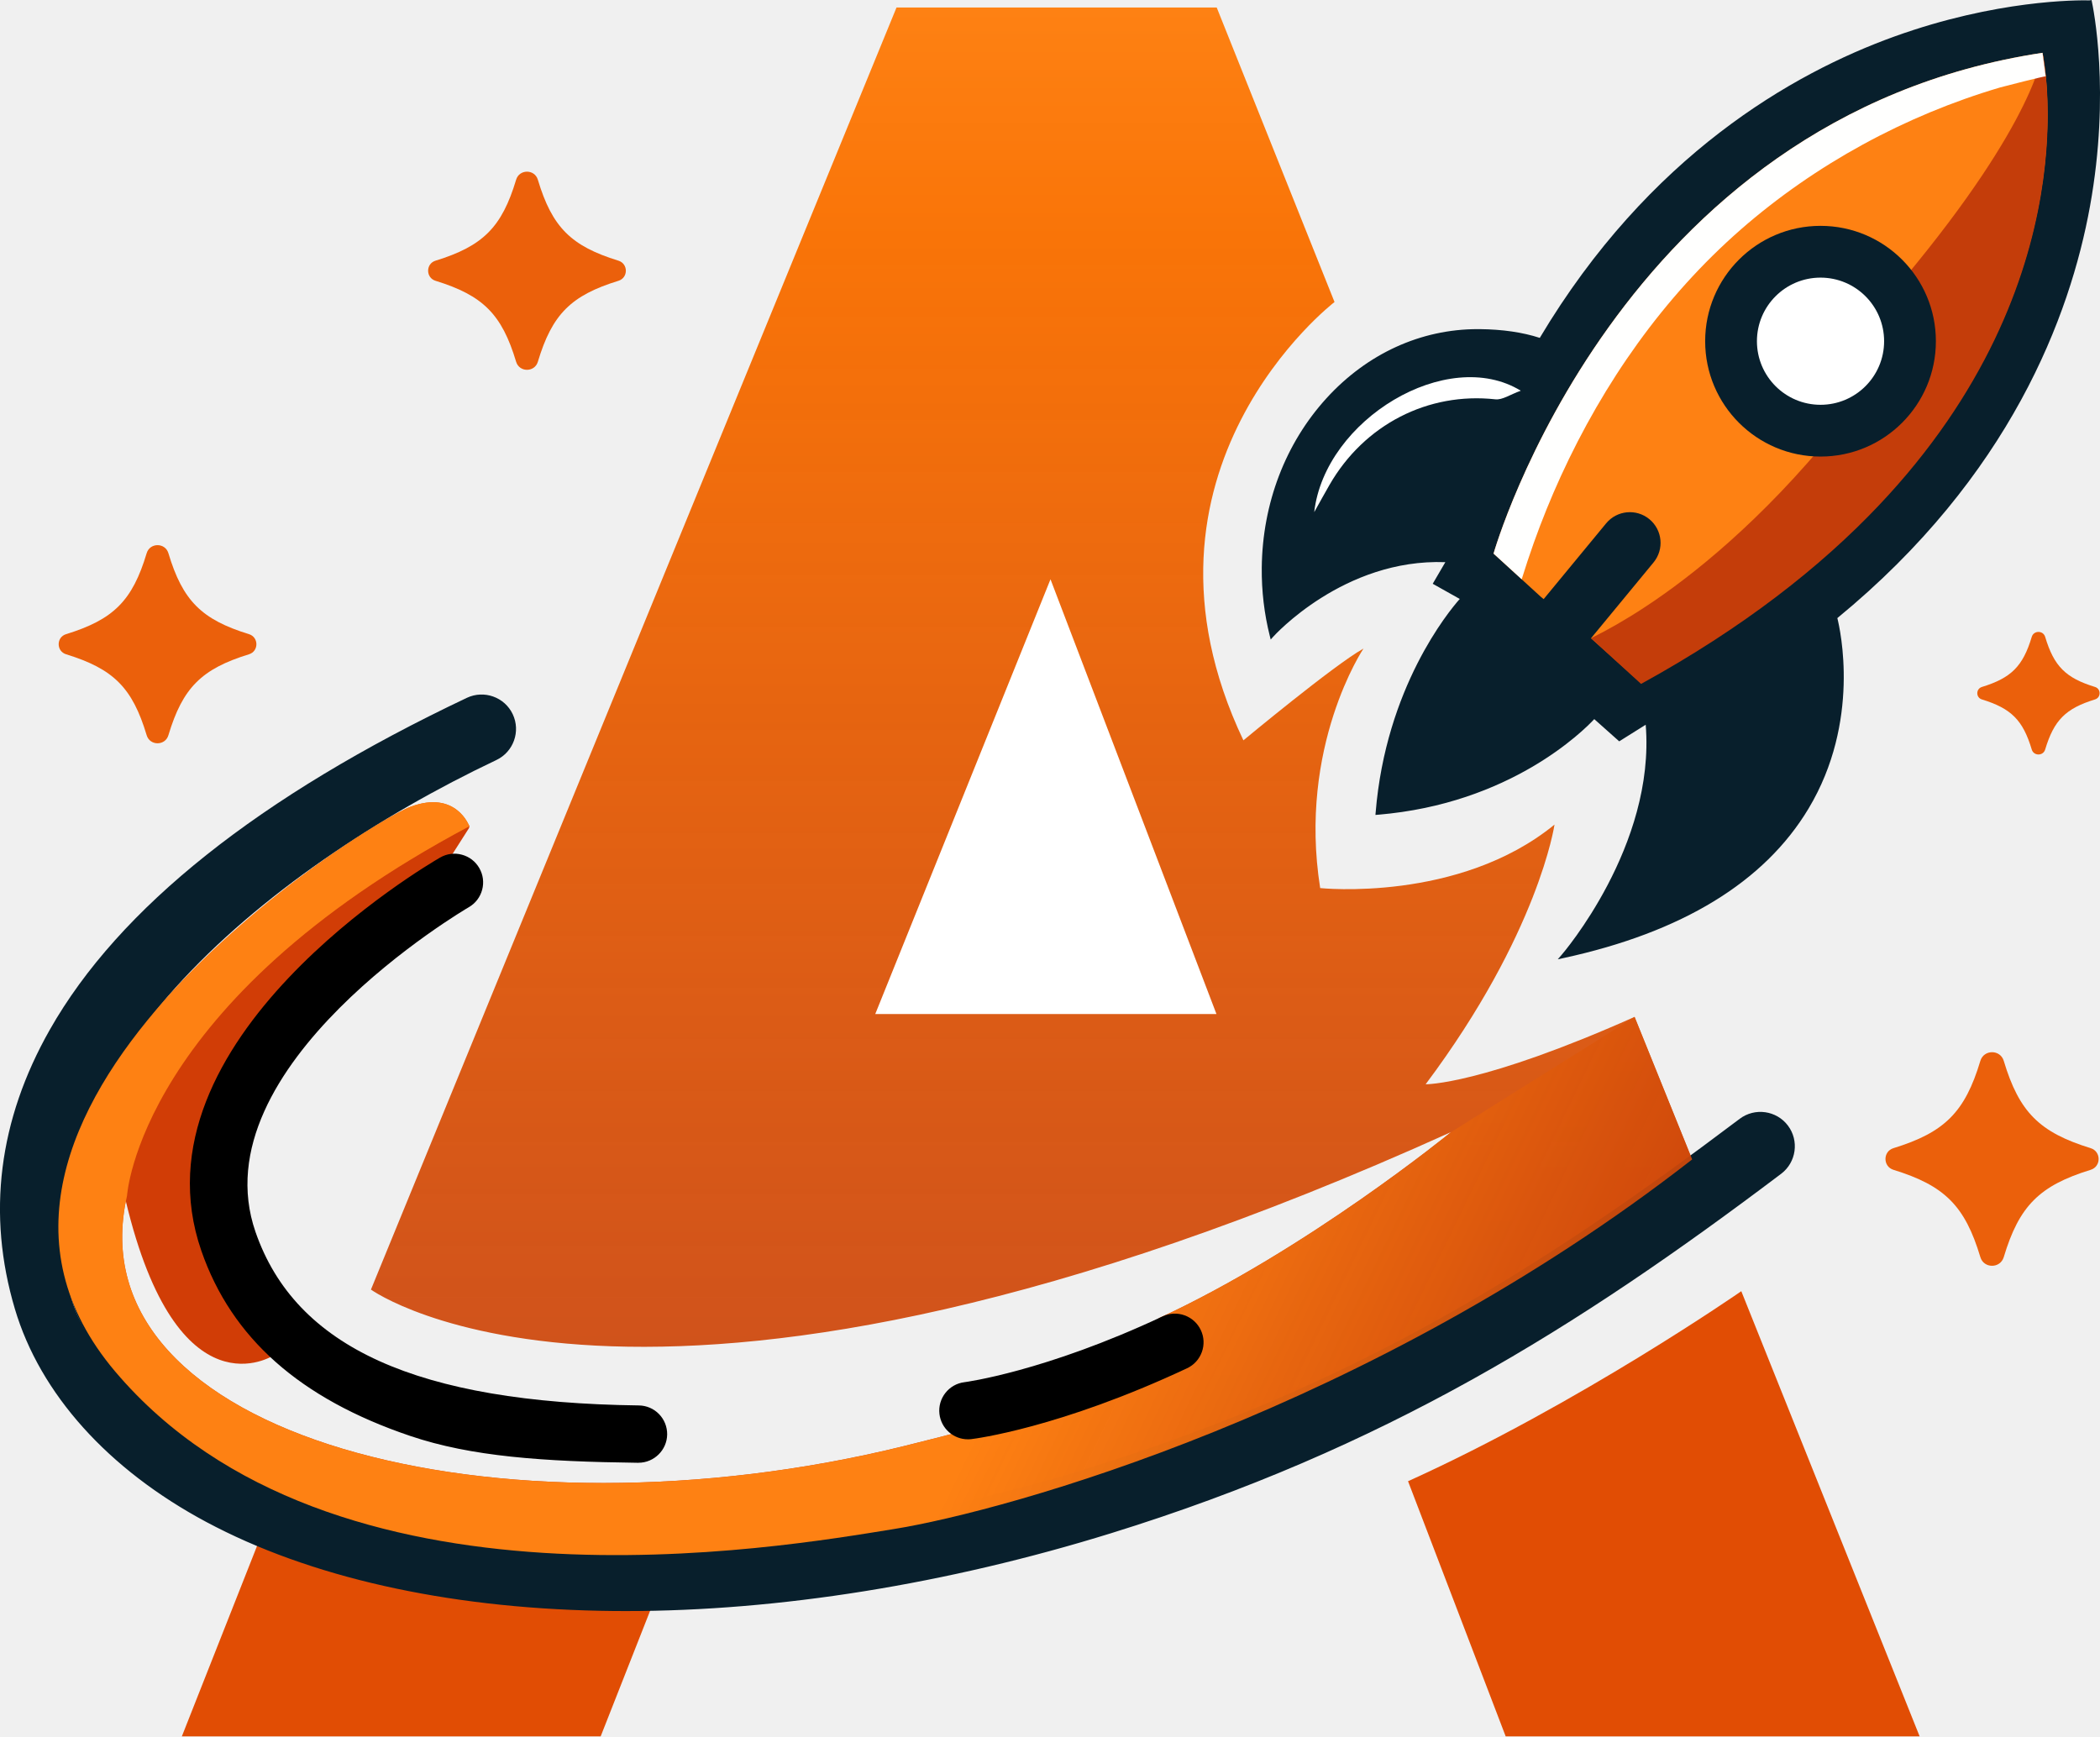
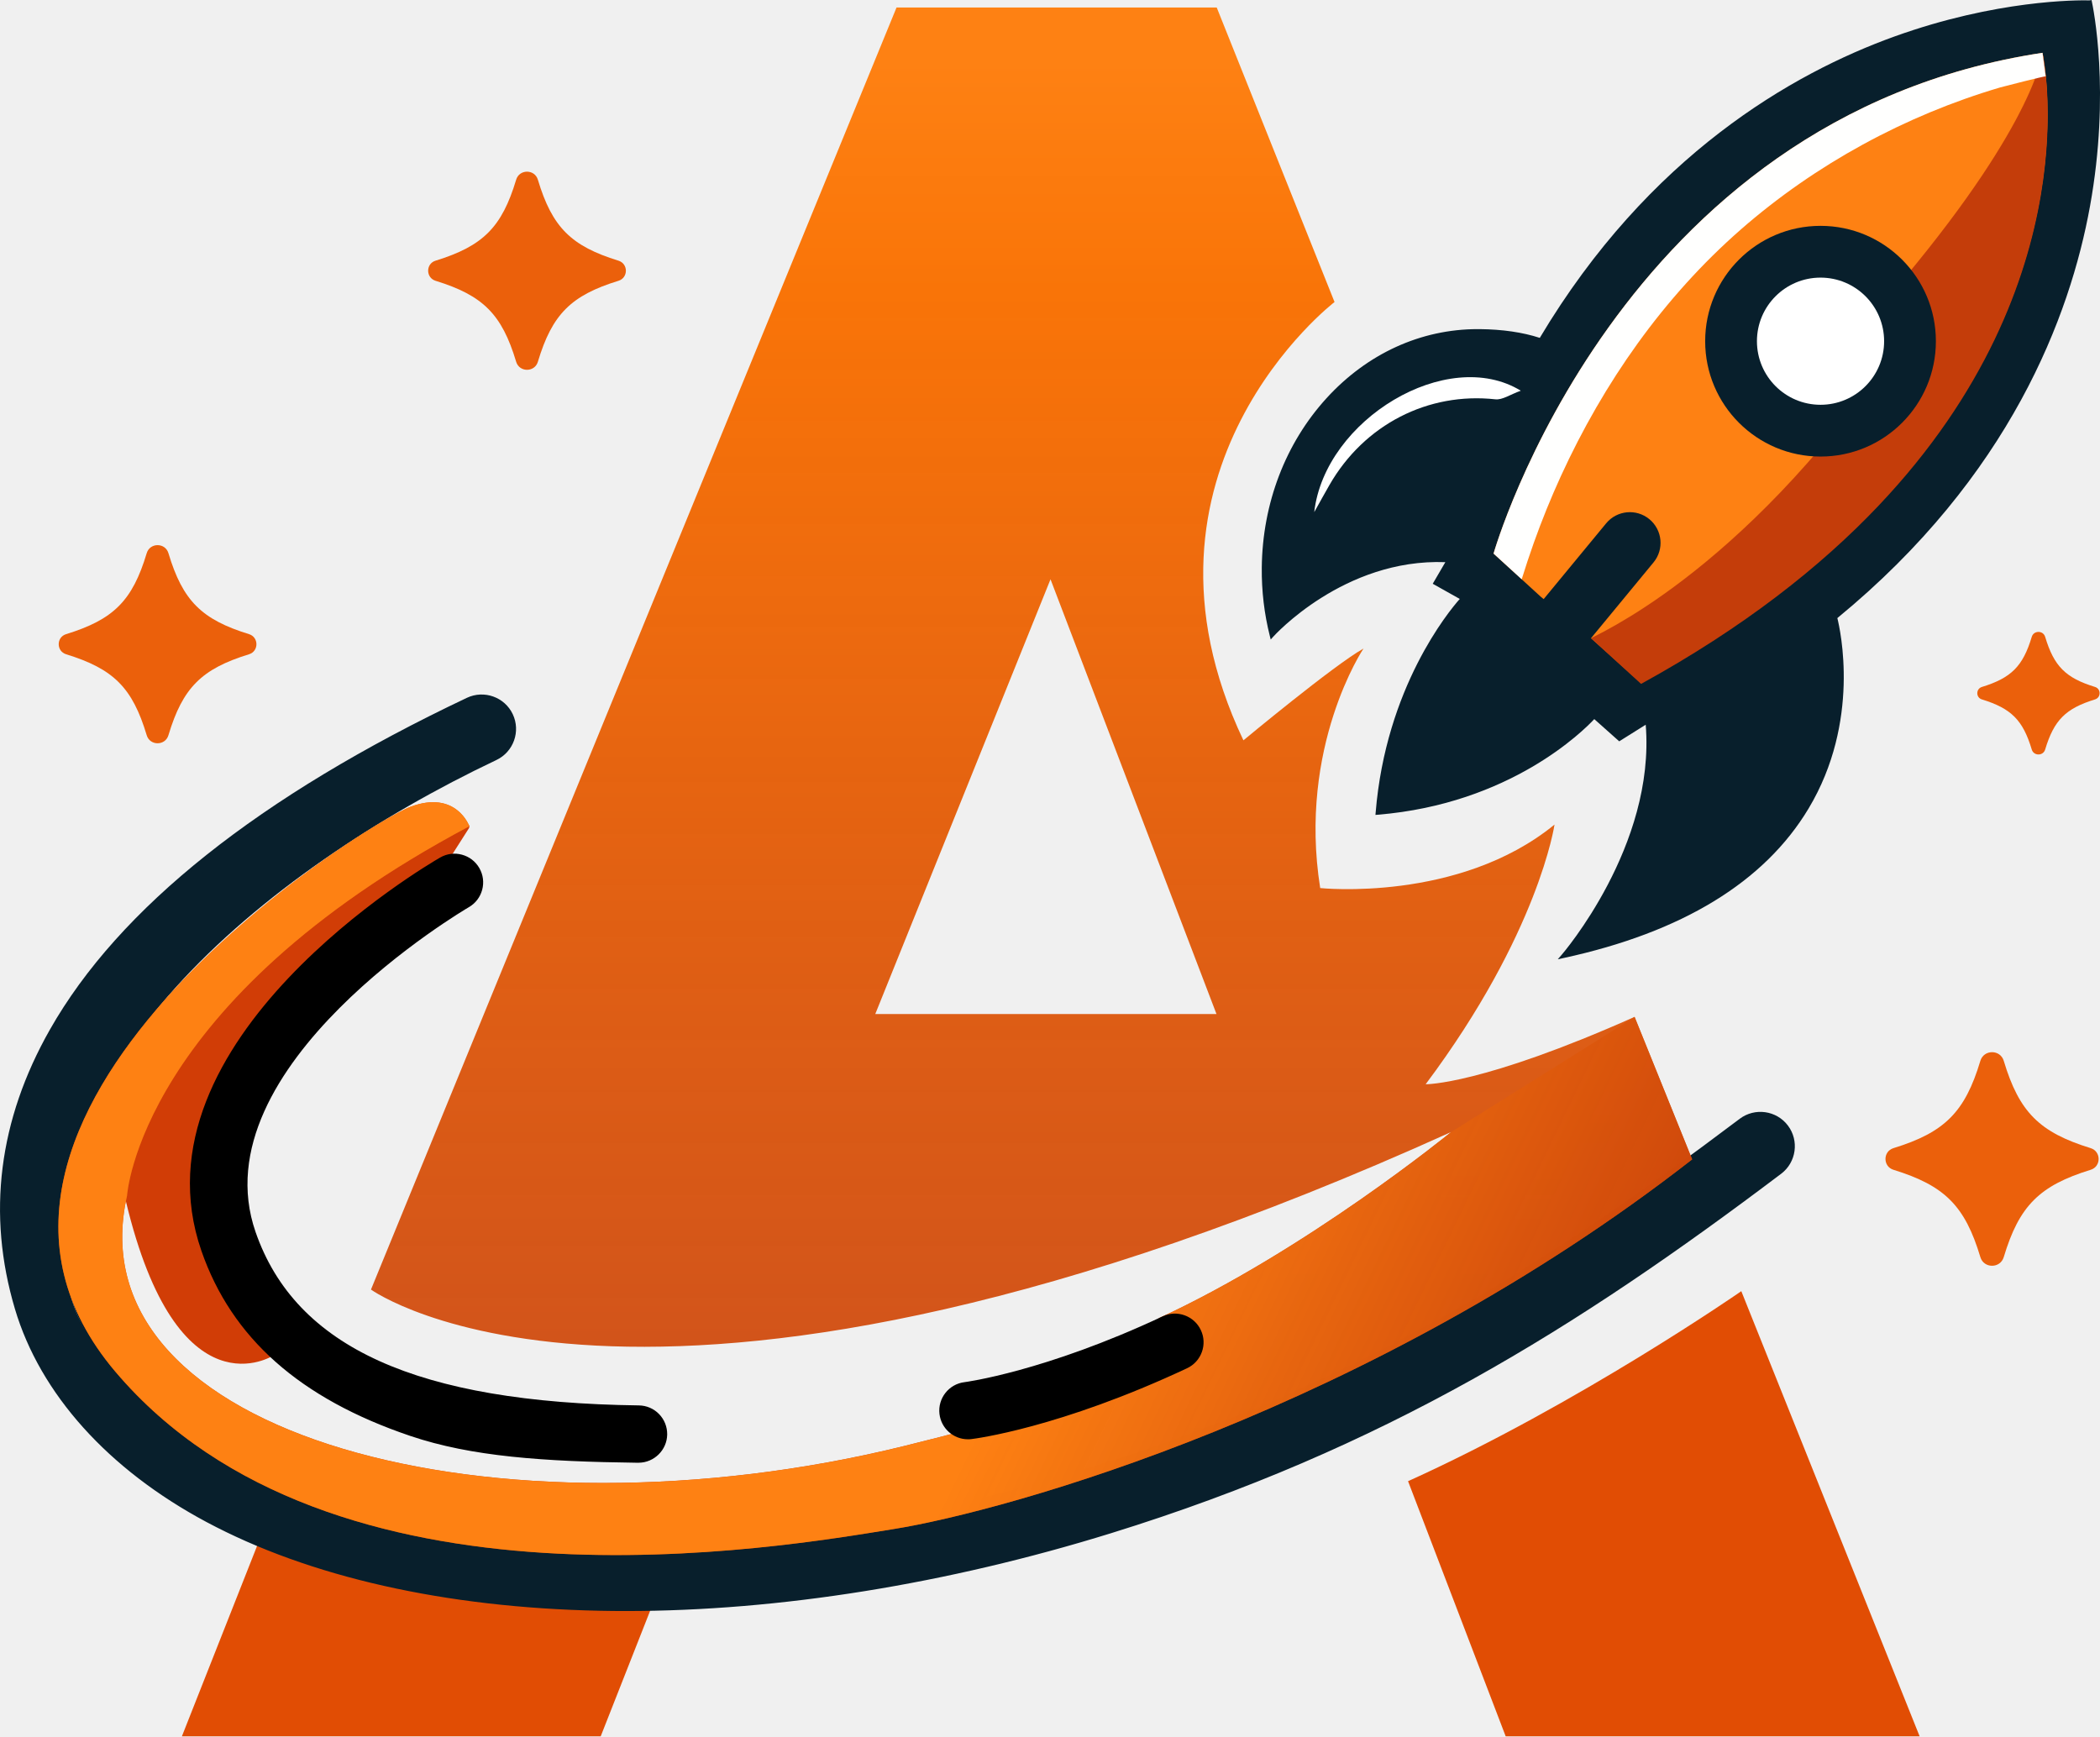
- <svg xmlns="http://www.w3.org/2000/svg" id="a" viewBox="0 0 549.2 454.13">
+ <svg xmlns="http://www.w3.org/2000/svg" id="a" viewBox="0 0 549.21 454.13">
  <defs>
-     <style>.d{fill:#fff;}.e{fill:#081f2c;}.f{fill:#c43d0a;}.g{fill:url(#c);}.h{fill:#e14d04;}.i{fill:#fe8113;}.j{fill:#fffffe;}.k{fill:url(#b);}.l{fill:#d13d06;}.m{fill:#eb600b;}</style>
-     <linearGradient id="b" x1="228.9" y1="1.96" x2="228.9" y2="406.72" gradientTransform="matrix(1, 0, 0, 1, 0, 0)" gradientUnits="userSpaceOnUse">
+     <style>
+       .cls-1 {
+         fill: url(#linear-gradient);
+       }
+ 
+       .cls-1, .cls-2, .cls-3, .cls-4, .cls-5, .cls-6, .cls-7, .cls-8, .cls-9, .cls-10, .cls-11 {
+         stroke-width: 0px;
+       }
+ 
+       .cls-3 {
+         fill: #d13d06;
+       }
+ 
+       .cls-4 {
+         fill: #fff;
+       }
+ 
+       .cls-5 {
+         fill: #eb600b;
+       }
+ 
+       .cls-6 {
+         fill: url(#linear-gradient-2);
+       }
+ 
+       .cls-7 {
+         fill: #e14d04;
+       }
+ 
+       .cls-8 {
+         fill: #081f2c;
+       }
+ 
+       .cls-9 {
+         fill: #fffffe;
+       }
+ 
+       .cls-10 {
+         fill: #c43d0a;
+       }
+ 
+       .cls-11 {
+         fill: #fe8113;
+       }
+     </style>
+     <linearGradient id="linear-gradient" x1="228.9" y1="15.72" x2="228.9" y2="420.47" gradientUnits="userSpaceOnUse">
      <stop offset="0" stop-color="#fe8113" />
-       <stop offset=".15" stop-color="#f97408" stop-opacity="1" />
+       <stop offset=".15" stop-color="#f97408" />
      <stop offset="1" stop-color="#c53b08" stop-opacity=".9" />
    </linearGradient>
-     <linearGradient id="c" x1="143.1" y1="276.21" x2="424.05" y2="412.58" gradientTransform="matrix(1, 0, 0, 1, 0, 0)" gradientUnits="userSpaceOnUse">
+     <linearGradient id="linear-gradient-2" x1="143.11" y1="177.68" x2="424.06" y2="41.31" gradientTransform="translate(0 453.89) scale(1 -1)" gradientUnits="userSpaceOnUse">
      <stop offset=".46" stop-color="#fe8113" />
      <stop offset="1" stop-color="#c53b08" stop-opacity=".9" />
    </linearGradient>
  </defs>
-   <path class="m" d="M161.74,73.44c-12.39,3.82-17.34,8.72-21.08,21.18-.84,2.8-4.84,2.8-5.68,0-3.74-12.46-8.69-17.36-21.08-21.18-2.58-.8-2.58-4.47,0-5.26,12.39-3.82,17.34-8.72,21.08-21.18,.84-2.8,4.84-2.8,5.68,0,3.74,12.46,8.69,17.36,21.08,21.18,2.58,.8,2.58,4.47,0,5.26Z" />
-   <path class="m" d="M546.75,305.96c-13.36,4.12-18.69,9.4-22.72,22.83-.91,3.02-5.22,3.02-6.12,0-4.03-13.43-9.36-18.71-22.72-22.83-2.79-.86-2.79-4.82,0-5.67,13.36-4.12,18.69-9.4,22.72-22.83,.91-3.02,5.22-3.02,6.12,0,4.03,13.43,9.36,18.71,22.72,22.83,2.79,.86,2.79,4.82,0,5.67Z" />
-   <path class="m" d="M65.12,171.12c-12.39,3.82-17.34,8.72-21.08,21.18-.84,2.8-4.84,2.8-5.68,0-3.74-12.46-8.69-17.36-21.08-21.18-2.58-.8-2.58-4.47,0-5.26,12.39-3.82,17.34-8.72,21.08-21.18,.84-2.8,4.84-2.8,5.68,0,3.74,12.46,8.69,17.36,21.08,21.18,2.58,.8,2.58,4.47,0,5.26Z" />
-   <path class="m" d="M547.9,182.93c-7.67,2.36-10.73,5.4-13.04,13.1-.52,1.73-2.99,1.73-3.51,0-2.31-7.71-5.37-10.74-13.04-13.1-1.6-.49-1.6-2.76,0-3.26,7.67-2.36,10.73-5.4,13.04-13.1,.52-1.73,2.99-1.73,3.51,0,2.31,7.71,5.37,10.74,13.04,13.1,1.6,.49,1.6,2.76,0,3.26Z" />
-   <path class="l" d="M71.57,354.47s-25.11,16.44-38.67-40.35c-12.33-51.67,73.21-91.32,88.81-98.55,.67-.31,1.32,.47,.9,1.08l-5.37,8.43s-93.74,74.41-45.67,129.39Z" />
-   <path class="k" d="M442.54,303.24l-15.06-37.28c-40.09,17.87-54.64,17.62-54.64,17.62,29.62-39.57,33.7-67.91,33.7-67.91-25.02,20.43-61.28,16.6-61.28,16.6-5.87-37.02,11.32-62.64,11.32-62.64-7.66,4.26-31.4,24-31.4,24-33.53-70.64,23.83-114.64,23.83-114.64L318.2,1.96h-83.74L97.01,337.28s73.62,53.28,282.47-41.19c0,0-37.76,30.87-76.57,48.74,0,0,39.94,7.14-66.44,33.36-106.21,26.17-217.57-2.44-203.27-65.42,0,0,3.06-50.72,89.53-96.68,0,0-3.4-9.53-15.32-5.11-11.91,4.43-133.79,81.02-77.28,147.74,56.51,66.72,173.96,45.96,203.57,41.19,29.62-4.77,124.56-30.98,208.83-96.68Z" />
-   <path class="h" d="M368.24,387.41l25.53,66.72h108.26l-46.64-116.43s-42.38,29.45-87.15,49.7Z" />
-   <path class="h" d="M67.99,402.39l-20.43,51.74h109.53l14.04-35.66s-55.15,4.09-103.15-16.09Z" />
+   <path class="cls-5" d="m161.75,73.44c-12.39,3.82-17.34,8.72-21.08,21.18-.84,2.8-4.84,2.8-5.68,0-3.74-12.46-8.69-17.36-21.08-21.18-2.58-.8-2.58-4.47,0-5.26,12.39-3.82,17.34-8.72,21.08-21.18.84-2.8,4.84-2.8,5.68,0,3.74,12.46,8.69,17.36,21.08,21.18,2.58.8,2.58,4.47,0,5.26Z" />
+   <path class="cls-5" d="m546.76,305.96c-13.36,4.12-18.69,9.4-22.72,22.83-.91,3.02-5.22,3.02-6.12,0-4.03-13.43-9.36-18.71-22.72-22.83-2.79-.86-2.79-4.82,0-5.67,13.36-4.12,18.69-9.4,22.72-22.83.91-3.02,5.22-3.02,6.12,0,4.03,13.43,9.36,18.71,22.72,22.83,2.79.86,2.79,4.82,0,5.67Z" />
+   <path class="cls-5" d="m65.13,171.12c-12.39,3.82-17.34,8.72-21.08,21.18-.84,2.8-4.84,2.8-5.68,0-3.74-12.46-8.69-17.36-21.08-21.18-2.58-.8-2.58-4.47,0-5.26,12.39-3.82,17.34-8.72,21.08-21.18.84-2.8,4.84-2.8,5.68,0,3.74,12.46,8.69,17.36,21.08,21.18,2.58.8,2.58,4.47,0,5.26h0Z" />
+   <path class="cls-5" d="m547.91,182.93c-7.67,2.36-10.73,5.4-13.04,13.1-.52,1.73-2.99,1.73-3.51,0-2.31-7.71-5.37-10.74-13.04-13.1-1.6-.49-1.6-2.76,0-3.26,7.67-2.36,10.73-5.4,13.04-13.1.52-1.73,2.99-1.73,3.51,0,2.31,7.71,5.37,10.74,13.04,13.1,1.6.49,1.6,2.76,0,3.26Z" />
+   <path class="cls-3" d="m71.58,354.47s-25.11,16.44-38.67-40.35c-12.33-51.67,73.21-91.32,88.81-98.55.67-.31,1.32.47.9,1.08l-5.37,8.43s-93.74,74.41-45.67,129.39h0Z" />
+   <path class="cls-7" d="m368.25,387.41l25.53,66.72h108.26l-46.64-116.43s-42.38,29.45-87.15,49.7h0Z" />
+   <path class="cls-7" d="m68,402.39l-20.43,51.74h109.53l14.04-35.66s-55.15,4.09-103.15-16.09h.01Z" />
  <g>
    <g>
-       <path class="e" d="M546.49,.11s21.11,89.57-66.54,161.36c0,0,19.6,68.94-71.19,88.62,0,0,25.19-28.81,22.06-61.4l-7.3,4.57-6.61-5.89s-18.96,22.13-56.64,25.21c2.92-35.97,22.29-56.07,22.29-56.07l-7.17-4.03,3.46-5.92c-27.56-1.47-46.27,19.66-46.27,19.66-1.42-5.63-2.16-11.58-2.09-17.73,.35-34.51,25.64-62.23,56.49-61.92,5.45,.06,10.99,.72,15.95,2.4C458-3.75,546.98,.61,546.98,.61" />
-       <path class="e" d="M407.39,250.9l.99-1.14c.25-.28,24.6-28.55,22.01-60.21l-6.93,4.34-6.52-5.81c-2.75,2.95-21.9,22.17-56.64,25.01l-.59,.05,.05-.59c2.66-32.74,19.11-52.64,22-55.9l-7.07-3.97,3.3-5.65c-26.59-.99-44.86,19.33-45.04,19.53l-.63,.71-.23-.92c-1.46-5.78-2.17-11.79-2.11-17.86,.17-16.81,6.19-32.56,16.94-44.35,10.64-11.66,24.66-18.06,39.52-18.06,.18,0,.35,0,.53,0,5.95,.06,11.24,.83,15.72,2.29,28.5-47.78,66.15-69.23,92.74-78.82C522.08-.05,543.26,.02,546.56,.1l.42-.1s.01,.05,.03,.11h0c.4,1.85,4.99,23.93-.43,53.85-5.19,28.65-20.86,70.57-66.07,107.7,.76,3.04,6.14,27.02-7.53,49.81-11.53,19.23-33.1,32.39-64.12,39.11l-1.48,.32Zm23.85-63.06l.08,.81c2.77,28.82-16.7,54.98-21.25,60.65,29.97-6.75,50.84-19.64,62.05-38.32,14.33-23.88,7.42-49.11,7.35-49.36l-.09-.32,.25-.21c45.14-36.97,60.78-78.73,65.96-107.26,4.99-27.52,1.47-48.34,.6-52.74-4.18-.07-24.73,.14-50.46,9.42-26.49,9.56-64.02,30.97-92.38,78.72l-.21,.35-.38-.13c-4.47-1.51-9.79-2.31-15.8-2.37-.17,0-.35,0-.52,0-14.58,0-28.34,6.29-38.78,17.74-10.59,11.6-16.51,27.12-16.68,43.69-.06,5.67,.57,11.29,1.86,16.72,3.54-3.63,21.37-20.48,46.03-19.15l.82,.04-3.62,6.19,7.29,4.1-.45,.47c-.19,.2-19.07,20.18-22.1,55.18,36.64-3.21,55.53-24.77,55.72-24.99l.33-.39,6.71,5.98,7.67-4.8Z" />
+       <path class="cls-8" d="m546.5.11s21.11,89.57-66.54,161.36c0,0,19.6,68.94-71.19,88.62,0,0,25.19-28.81,22.06-61.4l-7.3,4.57-6.61-5.89s-18.96,22.13-56.64,25.21c2.92-35.97,22.29-56.07,22.29-56.07l-7.17-4.03,3.46-5.92c-27.56-1.47-46.27,19.66-46.27,19.66-1.42-5.63-2.16-11.58-2.09-17.73.35-34.51,25.64-62.23,56.49-61.92,5.45.06,10.99.72,15.95,2.4C458.01-3.75,546.99.61,546.99.61" />
+       <path class="cls-8" d="m407.4,250.9l.99-1.14c.25-.28,24.6-28.55,22.01-60.21l-6.93,4.34-6.52-5.81c-2.75,2.95-21.9,22.17-56.64,25.01l-.59.05.05-.59c2.66-32.74,19.11-52.64,22-55.9l-7.07-3.97,3.3-5.65c-26.59-.99-44.86,19.33-45.04,19.53l-.63.71-.23-.92c-1.46-5.78-2.17-11.79-2.11-17.86.17-16.81,6.19-32.56,16.94-44.35,10.64-11.66,24.66-18.06,39.52-18.06h.53c5.95.06,11.24.83,15.72,2.29,28.5-47.78,66.15-69.23,92.74-78.82C522.09-.05,543.27.02,546.57.1l.42-.1s.01.05.03.11h0c.4,1.85,4.99,23.93-.43,53.85-5.19,28.65-20.86,70.57-66.07,107.7.76,3.04,6.14,27.02-7.53,49.81-11.53,19.23-33.1,32.39-64.12,39.11l-1.48.32h.01Zm23.85-63.06l.08.81c2.77,28.82-16.7,54.98-21.25,60.65,29.97-6.75,50.84-19.64,62.05-38.32,14.33-23.88,7.42-49.11,7.35-49.36l-.09-.32.25-.21c45.14-36.97,60.78-78.73,65.96-107.26,4.99-27.52,1.47-48.34.6-52.74-4.18-.07-24.73.14-50.46,9.42-26.49,9.56-64.02,30.97-92.38,78.72l-.21.35-.38-.13c-4.47-1.51-9.79-2.31-15.8-2.37h-.52c-14.58,0-28.34,6.29-38.78,17.74-10.59,11.6-16.51,27.12-16.68,43.69-.06,5.67.57,11.29,1.86,16.72,3.54-3.63,21.37-20.48,46.03-19.15l.82.04-3.62,6.19,7.29,4.1-.45.47c-.19.2-19.07,20.18-22.1,55.18,36.64-3.21,55.53-24.77,55.72-24.99l.33-.39,6.71,5.98,7.67-4.8v-.02Z" />
    </g>
-     <path class="i" d="M415.91,166.76l13.22,11.84c126.02-69.22,105.04-164.78,105.04-164.78-111.2,16.8-143.57,130.97-143.57,130.97l12.33,11.27,12.98,10.7Z" />
-     <path class="f" d="M534.17,13.82s-1.62,17.5-36.07,58.86l-3.21,19.85c-40.12,58.42-78.75,73.92-78.77,74.43l13.06,11.91c26.81-14.73,46.96-30.64,62.08-46.58,55.96-58.98,42.96-118.2,42.96-118.2" />
-     <rect class="e" x="407.09" y="129.94" width="16.07" height="51.11" rx="8.04" ry="8.04" transform="translate(193.75 -228.57) rotate(39.51)" />
-     <circle class="e" cx="476.11" cy="89.24" r="30.17" />
-     <circle class="d" cx="476.11" cy="89.24" r="16.63" />
-     <path class="d" d="M397.72,102.19c-2.77,.99-4.8,2.45-6.64,2.25-17.58-1.93-34.29,6.57-43.39,22.39-1.22,2.12-2.4,4.27-3.99,7.11,2.79-24.26,34.84-43.5,54.02-31.75Z" />
-     <path class="j" d="M397.96,151.51l-7.36-6.72S422.97,30.61,534.17,13.81l.82,6.16c-.02-.16-11.28,2.71-11.87,2.89-24.84,7.33-48.36,20.12-67.84,37.15-20.26,17.71-35.89,40.09-47.08,64.52-2.61,5.71-4.97,11.53-7.08,17.45-1.12,3.15-2.17,6.33-3.16,9.52Z" />
+     <path class="cls-11" d="m415.92,166.76l13.22,11.84c126.02-69.22,105.04-164.78,105.04-164.78-111.2,16.8-143.57,130.97-143.57,130.97l12.33,11.27,12.98,10.7h0Z" />
+     <path class="cls-10" d="m534.18,13.82s-1.62,17.5-36.07,58.86l-3.21,19.85c-40.12,58.42-78.75,73.92-78.77,74.43l13.06,11.91c26.81-14.73,46.96-30.64,62.08-46.58,55.96-58.98,42.96-118.2,42.96-118.2" />
+     <path class="cls-8" d="m431.36,135.79h0c3.42,2.82,3.91,7.89,1.08,11.31l-22.29,27.03c-2.83,3.43-7.89,3.91-11.31,1.09h0c-3.42-2.82-3.91-7.89-1.08-11.31l22.29-27.03c2.83-3.43,7.89-3.91,11.31-1.09Z" />
+     <circle class="cls-8" cx="476.12" cy="89.24" r="30.17" />
+     <circle class="cls-4" cx="476.12" cy="89.24" r="16.63" />
+     <path class="cls-4" d="m397.73,102.19c-2.77.99-4.8,2.45-6.64,2.25-17.58-1.93-34.29,6.57-43.39,22.39-1.22,2.12-2.4,4.27-3.99,7.11,2.79-24.26,34.84-43.5,54.02-31.75Z" />
+     <path class="cls-9" d="m397.97,151.51l-7.36-6.72S422.98,30.61,534.18,13.81l.82,6.16c-.02-.16-11.28,2.71-11.87,2.89-24.84,7.33-48.36,20.12-67.84,37.15-20.26,17.71-35.89,40.09-47.08,64.52-2.61,5.71-4.97,11.53-7.08,17.45-1.12,3.15-2.17,6.33-3.16,9.52h0Z" />
  </g>
  <g>
-     <path class="e" d="M163.69,419.86c-2.28,0-4.54-.02-6.8-.07-40.18-.81-75.52-8.78-102.19-23.03-25.21-13.47-42.78-32.66-49.37-54.85-11.37-38.3-3.75-100.62,117.41-158.03,3.75-1.77,8.22-.18,9.99,3.57,1.77,3.74,.18,8.22-3.57,9.99C67.59,226.61,1.7,281.27,18.73,339.82c4.24,14.58,20.31,30.43,43.04,43.71,50.85,29.7,137.73,28.42,223.92,1.71,69.14-21.42,118.04-52.04,170.18-91.42,3.31-2.5,8.01-1.84,10.5,1.47,2.5,3.3,1.84,8.01-1.46,10.5-53.4,40.33-103.55,71.71-174.78,93.77-42.97,13.31-86.53,20.29-126.44,20.29Z" />
-     <path class="e" d="M163.69,421.36c-2.29,0-4.59-.02-6.83-.07-40.42-.82-75.99-8.84-102.87-23.21-25.72-13.75-43.51-33.55-50.1-55.75-7.36-24.79-4.28-49.36,9.14-73.02,18.08-31.87,54.78-61.07,109.07-86.8,4.49-2.12,9.87-.2,11.99,4.28,2.12,4.49,.21,9.86-4.28,11.99C68.78,227.71,3.45,281.89,20.17,339.4c4.03,13.85,19.46,29.46,42.36,42.83,48.7,28.45,134.04,29.05,222.72,1.57,68.94-21.36,117.7-51.9,169.72-91.18,3.96-2.99,9.62-2.2,12.61,1.76,2.99,3.96,2.2,9.61-1.76,12.61-53.52,40.42-103.81,71.88-175.24,94.01-42.99,13.32-86.87,20.36-126.89,20.36Zm-37.74-236.71c-.86,0-1.73,.19-2.56,.58-53.72,25.45-89.97,54.24-107.74,85.57-13.01,22.92-15.99,46.7-8.87,70.68,6.36,21.43,23.63,40.59,48.63,53.95,26.46,14.15,61.57,22.05,101.51,22.86,2.22,.05,4.5,.07,6.77,.07,39.73,0,83.29-6.99,126-20.23,71.02-22,121.05-53.31,174.32-93.54,2.64-1.99,3.17-5.76,1.17-8.4-1.99-2.64-5.76-3.17-8.4-1.17-52.26,39.47-101.28,70.16-170.64,91.65-89.46,27.72-175.72,27.01-225.12-1.85-23.55-13.76-38.05-30.43-42.29-45-17.25-59.33,47.7-114.32,109.8-143.75,1.45-.69,2.54-1.9,3.08-3.4,.54-1.51,.46-3.14-.23-4.59-1.02-2.16-3.18-3.43-5.43-3.43Z" />
+     <path class="cls-8" d="m163.7,419.86c-2.28,0-4.54-.02-6.8-.07-40.18-.81-75.52-8.78-102.19-23.03-25.21-13.47-42.78-32.66-49.37-54.85-11.37-38.3-3.75-100.62,117.41-158.03,3.75-1.77,8.22-.18,9.99,3.57,1.77,3.74.18,8.22-3.57,9.99C67.6,226.61,1.71,281.27,18.74,339.82c4.24,14.58,20.31,30.43,43.04,43.71,50.85,29.7,137.73,28.42,223.92,1.71,69.14-21.42,118.04-52.04,170.18-91.42,3.31-2.5,8.01-1.84,10.5,1.47,2.5,3.3,1.84,8.01-1.46,10.5-53.4,40.33-103.55,71.71-174.78,93.77-42.97,13.31-86.53,20.29-126.44,20.29h0Z" />
+     <path class="cls-8" d="m163.7,421.36c-2.29,0-4.59-.02-6.83-.07-40.42-.82-75.99-8.84-102.87-23.21-25.72-13.75-43.51-33.55-50.1-55.75-7.36-24.79-4.28-49.36,9.14-73.02,18.08-31.87,54.78-61.07,109.07-86.8,4.49-2.12,9.87-.2,11.99,4.28,2.12,4.49.21,9.86-4.28,11.99-61.03,28.93-126.36,83.11-109.64,140.62,4.03,13.85,19.46,29.46,42.36,42.83,48.7,28.45,134.04,29.05,222.72,1.57,68.94-21.36,117.7-51.9,169.72-91.18,3.96-2.99,9.62-2.2,12.61,1.76,2.99,3.96,2.2,9.61-1.76,12.61-53.52,40.42-103.81,71.88-175.24,94.01-42.99,13.32-86.87,20.36-126.89,20.36h0Zm-37.74-236.71c-.86,0-1.73.19-2.56.58-53.72,25.45-89.97,54.24-107.74,85.57-13.01,22.92-15.99,46.7-8.87,70.68,6.36,21.43,23.63,40.59,48.63,53.95,26.46,14.15,61.57,22.05,101.51,22.86,2.22.05,4.5.07,6.77.07,39.73,0,83.29-6.99,126-20.23,71.02-22,121.05-53.31,174.32-93.54,2.64-1.99,3.17-5.76,1.17-8.4-1.99-2.64-5.76-3.17-8.4-1.17-52.26,39.47-101.28,70.16-170.64,91.65-89.46,27.72-175.72,27.01-225.12-1.85-23.55-13.76-38.05-30.43-42.29-45-17.25-59.33,47.7-114.32,109.8-143.75,1.45-.69,2.54-1.9,3.08-3.4.54-1.51.46-3.14-.23-4.59-1.02-2.16-3.18-3.43-5.43-3.43h0Z" />
  </g>
  <g>
-     <path d="M166.99,381.08h-.08c-23.15-.3-42.72-1.39-59.13-6.94-27.56-9.33-45.63-24.22-53.7-47.49-18.64-53.78,58.37-99.11,61.78-101.07,2.87-1.66,6.54-.67,8.19,2.21,1.65,2.87,.67,6.54-2.21,8.19-.88,.51-71.82,42.35-56.43,86.74,11.19,32.29,45.62,45.64,101.65,46.36,3.31,.04,5.96,2.76,5.92,6.08-.04,3.29-2.72,5.92-6,5.92Z" />
-     <path d="M166.99,382.58h-.08c-24.95-.32-43.62-1.61-59.62-7.02-28.85-9.76-46.72-25.6-54.63-48.42-19.11-55.13,59.11-100.94,62.45-102.86,1.74-1,3.76-1.27,5.69-.74,1.93,.52,3.55,1.76,4.55,3.5,1,1.74,1.26,3.76,.74,5.69-.52,1.93-1.76,3.55-3.5,4.55-.71,.41-70.81,41.54-55.76,84.95,10.47,30.2,42.32,44.61,100.25,45.35,2,.03,3.88,.83,5.27,2.26s2.15,3.33,2.13,5.33c-.05,4.08-3.42,7.4-7.5,7.4Zm-48.14-156.31c-.78,0-1.55,.2-2.24,.6-3.25,1.87-79.42,46.47-61.11,99.28,7.69,22.19,24.46,36.98,52.76,46.56,15.62,5.29,34.04,6.54,58.67,6.86l.06,1.5v-1.5c2.45,0,4.47-1.99,4.5-4.44,.03-2.48-1.96-4.53-4.44-4.56-59.37-.76-92.11-15.81-103.05-47.37-15.85-45.73,56.37-88.11,57.1-88.53,1.04-.6,1.79-1.57,2.1-2.73,.31-1.16,.15-2.37-.45-3.41-.6-1.04-1.57-1.79-2.73-2.1-.39-.1-.78-.16-1.18-.16Z" />
+     <path class="cls-2" d="m167,381.08h-.08c-23.15-.3-42.72-1.39-59.13-6.94-27.56-9.33-45.63-24.22-53.7-47.49-18.64-53.78,58.37-99.11,61.78-101.07,2.87-1.66,6.54-.67,8.19,2.21,1.65,2.87.67,6.54-2.21,8.19-.88.51-71.82,42.35-56.43,86.74,11.19,32.29,45.62,45.64,101.65,46.36,3.31.04,5.96,2.76,5.92,6.08-.04,3.29-2.72,5.92-6,5.92h.01Z" />
+     <path class="cls-2" d="m167,382.58h-.08c-24.95-.32-43.62-1.61-59.62-7.02-28.85-9.76-46.72-25.6-54.63-48.42-19.11-55.13,59.11-100.94,62.45-102.86,1.74-1,3.76-1.27,5.69-.74,1.93.52,3.55,1.76,4.55,3.5s1.26,3.76.74,5.69c-.52,1.93-1.76,3.55-3.5,4.55-.71.41-70.81,41.54-55.76,84.95,10.47,30.2,42.32,44.61,100.25,45.35,2,.03,3.88.83,5.27,2.26s2.15,3.33,2.13,5.33c-.05,4.08-3.42,7.4-7.5,7.4h0Zm-48.14-156.31c-.78,0-1.55.2-2.24.6-3.25,1.87-79.42,46.47-61.11,99.28,7.69,22.19,24.46,36.98,52.76,46.56,15.62,5.29,34.04,6.54,58.67,6.86l.06,1.5v-1.5c2.45,0,4.47-1.99,4.5-4.44.03-2.48-1.96-4.53-4.44-4.56-59.37-.76-92.11-15.81-103.05-47.37-15.85-45.73,56.37-88.11,57.1-88.53,1.04-.6,1.79-1.57,2.1-2.73.31-1.16.15-2.37-.45-3.41-.6-1.04-1.57-1.79-2.73-2.1-.39-.1-.78-.16-1.18-.16h.01Z" />
  </g>
-   <polygon class="d" points="274.73 151.51 228.9 265.21 318.13 265.21 274.73 151.51" />
-   <path class="g" d="M427.48,265.96l15.06,37.28c-84.28,65.7-179.21,91.91-208.83,96.68-29.62,4.77-147.06,25.53-203.57-41.19-56.51-66.72,65.36-143.32,77.28-147.74,11.91-4.43,15.32,5.11,15.32,5.11-86.47,45.96-89.53,96.68-89.53,96.68-14.3,62.98,97.06,91.59,203.27,65.42,106.38-26.21,66.44-33.36,66.44-33.36,38.81-17.87,76.57-48.74,76.57-48.74l48-30.13Z" />
+   <path class="cls-1" d="m427.49,265.96c-40.09,17.87-54.64,17.62-54.64,17.62,29.62-39.57,33.7-67.91,33.7-67.91-25.02,20.43-61.28,16.6-61.28,16.6-5.87-37.02,11.32-62.64,11.32-62.64-7.66,4.26-31.4,24-31.4,24-33.53-70.64,23.83-114.64,23.83-114.64L318.21,1.96h-83.74L97.02,337.28s73.62,53.28,282.47-41.19c0,0-37.76,30.87-76.57,48.74,0,0,39.94,7.14-66.44,33.36-106.21,26.17-217.57-2.44-203.27-65.42,0,0,3.06-50.72,89.53-96.68,0,0-3.4-9.53-15.32-5.11-11.91,4.43-133.79,81.02-77.28,147.74,56.51,66.72,173.96,45.96,203.57,41.19,29.62-4.77,124.56-30.98,208.83-96.68h.01s-15.06-37.27-15.06-37.27Zm-198.58-.75l45.83-113.7,43.4,113.7h-89.23Z" />
+   <path class="cls-6" d="m427.49,265.96l15.06,37.28c-84.28,65.7-179.21,91.91-208.83,96.68-29.62,4.77-147.06,25.53-203.57-41.19-56.51-66.72,65.36-143.32,77.28-147.74,11.91-4.43,15.32,5.11,15.32,5.11-86.47,45.96-89.53,96.68-89.53,96.68-14.3,62.98,97.06,91.59,203.27,65.42,106.38-26.21,66.44-33.36,66.44-33.36,38.81-17.87,76.57-48.74,76.57-48.74l48-30.13h-.01Z" />
  <g>
-     <path d="M253.13,374.94c-3,0-5.59-2.24-5.95-5.29-.39-3.29,1.95-6.27,5.24-6.67,.29-.04,21.11-2.73,52.3-17.35,3-1.41,6.57-.11,7.98,2.89,1.41,3,.11,6.57-2.89,7.98-33.18,15.55-55.05,18.29-55.96,18.4-.24,.03-.48,.04-.72,.04Z" />
-     <path d="M253.13,376.44c-3.79,0-6.99-2.84-7.44-6.61-.49-4.1,2.45-7.84,6.55-8.33,.2-.03,20.94-2.73,51.84-17.22,1.81-.85,3.85-.94,5.73-.26,1.88,.68,3.39,2.06,4.24,3.87,.85,1.81,.94,3.85,.26,5.73s-2.06,3.39-3.87,4.24c-33.36,15.64-55.5,18.42-56.42,18.53-.3,.04-.6,.05-.89,.05Zm54.13-29.88c-.65,0-1.3,.14-1.91,.43-31.35,14.7-52.54,17.45-52.75,17.48-2.47,.3-4.23,2.54-3.94,5,.29,2.44,2.5,4.24,5,3.94,.9-.11,22.57-2.83,55.5-18.27,1.09-.51,1.91-1.41,2.32-2.54,.41-1.13,.35-2.35-.16-3.44-.51-1.09-1.41-1.91-2.54-2.32-.5-.18-1.02-.27-1.53-.27Z" />
+     <path class="cls-2" d="m253.14,374.94c-3,0-5.59-2.24-5.95-5.29-.39-3.29,1.95-6.27,5.24-6.67.29-.04,21.11-2.73,52.3-17.35,3-1.41,6.57-.11,7.98,2.89s.11,6.57-2.89,7.98c-33.18,15.55-55.05,18.29-55.96,18.4-.24.03-.48.04-.72.04Z" />
+     <path class="cls-2" d="m253.14,376.44c-3.79,0-6.99-2.84-7.44-6.61-.49-4.1,2.45-7.84,6.55-8.33.2-.03,20.94-2.73,51.84-17.22,1.81-.85,3.85-.94,5.73-.26s3.39,2.06,4.24,3.87c.85,1.81.94,3.85.26,5.73s-2.06,3.39-3.87,4.24c-33.36,15.64-55.5,18.42-56.42,18.53-.3.04-.6.05-.89.05h0Zm54.13-29.88c-.65,0-1.3.14-1.91.43-31.35,14.7-52.54,17.45-52.75,17.48-2.47.3-4.23,2.54-3.94,5,.29,2.44,2.5,4.24,5,3.94.9-.11,22.57-2.83,55.5-18.27,1.09-.51,1.91-1.41,2.32-2.54s.35-2.35-.16-3.44-1.41-1.91-2.54-2.32c-.5-.18-1.02-.27-1.53-.27h.01Z" />
  </g>
</svg>
